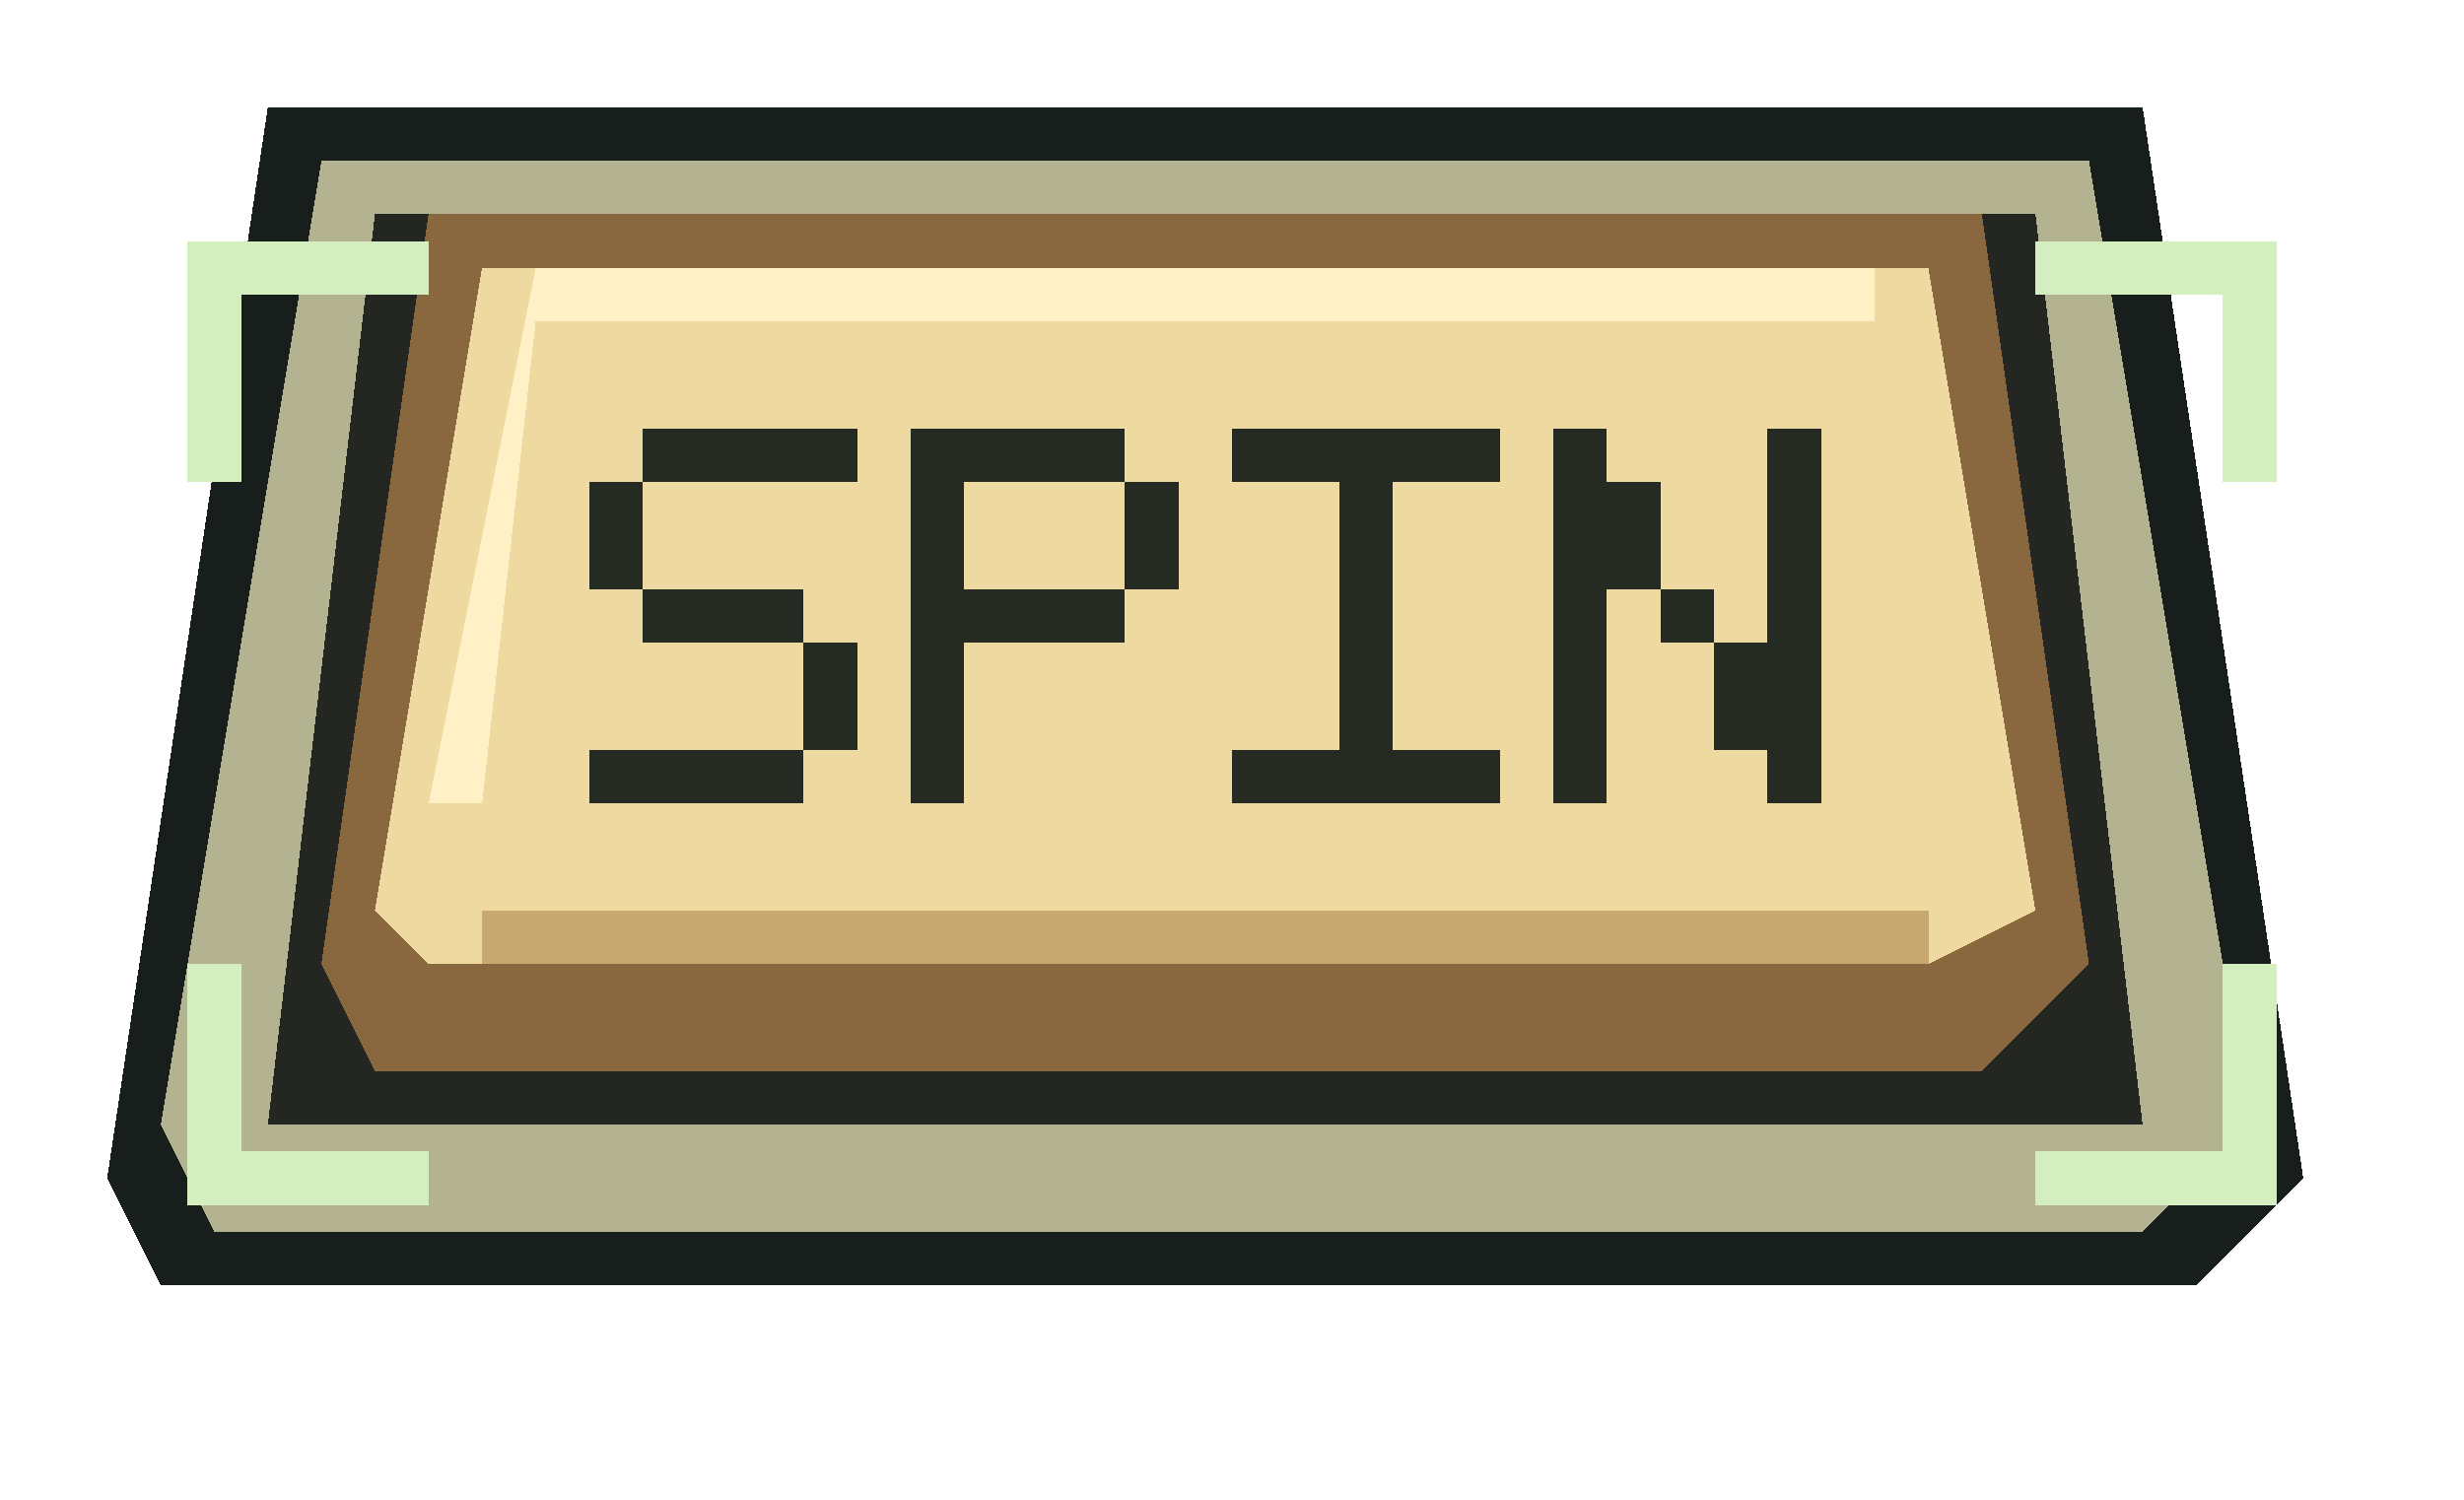
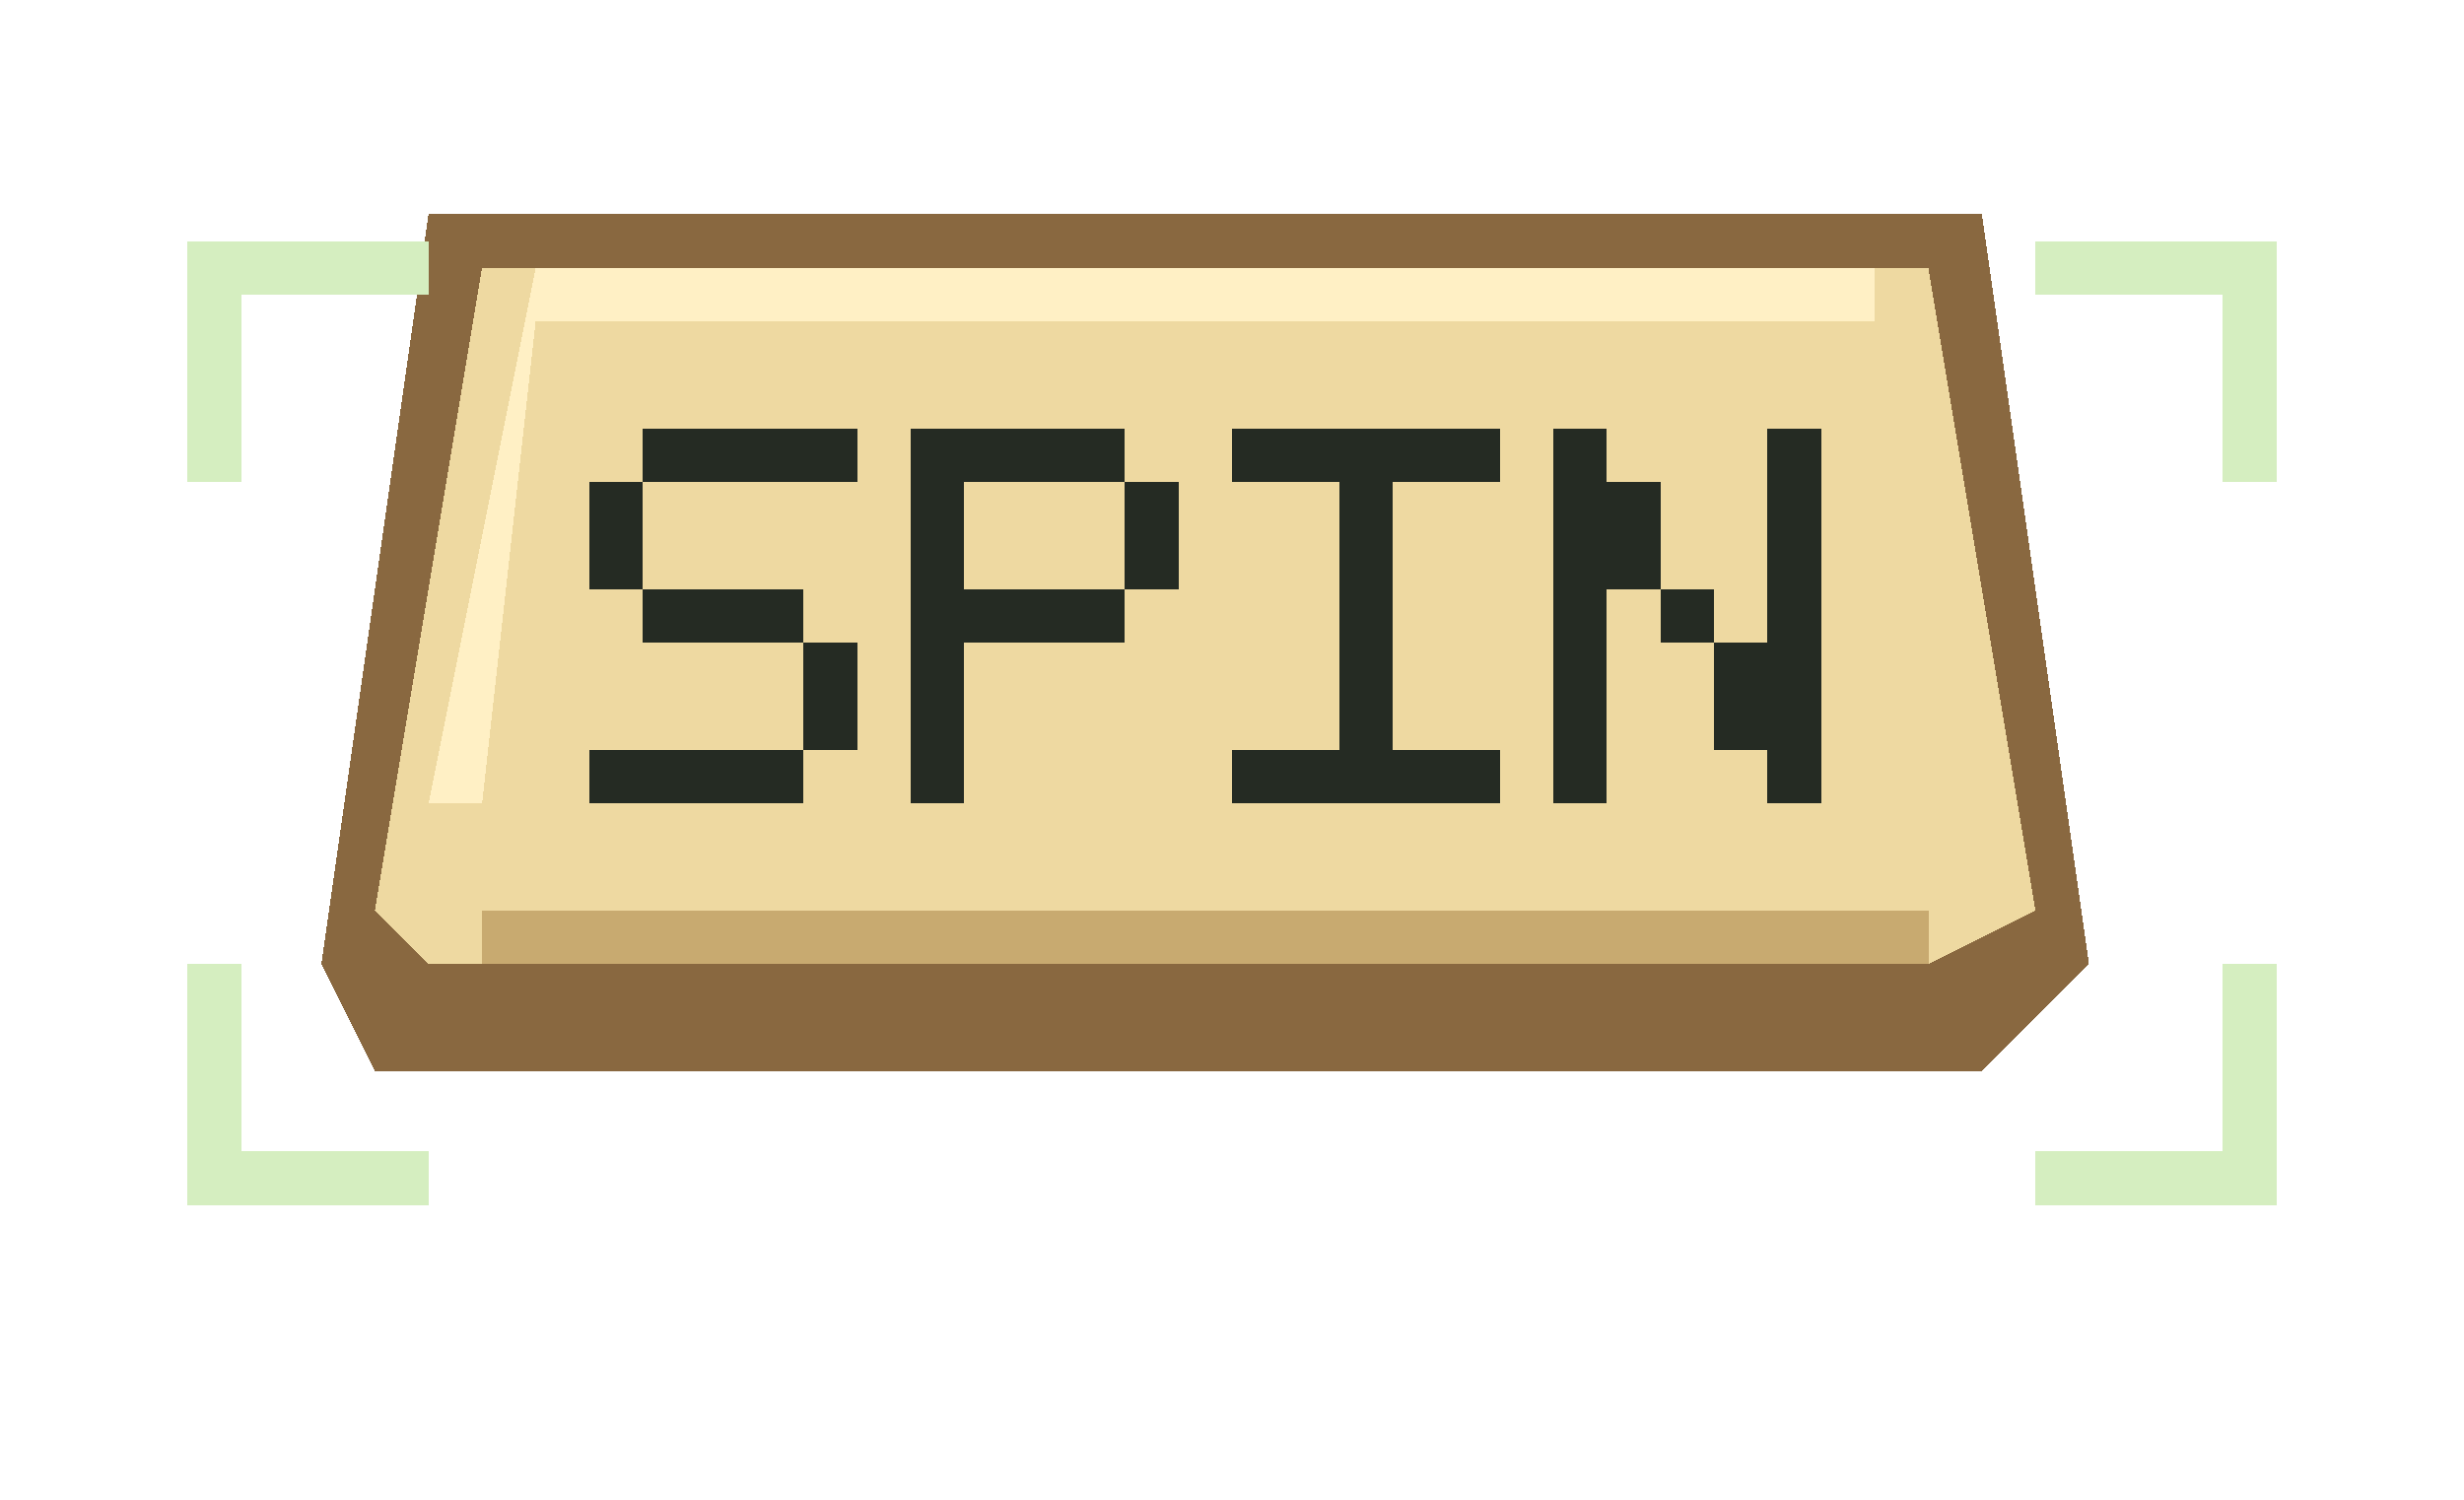
<svg xmlns="http://www.w3.org/2000/svg" width="46" height="28" shape-rendering="crispEdges">
-   <path d="M5 2H40L43 22L41 24H3L2 22Z" fill="#181e1c" />
-   <path d="M6 3H39L42 21L40 23H4L3 21Z" fill="#b4b391" />
-   <path d="M7 4H38L40 21H5Z" fill="#242721" />
  <g transform="translate(0 0)">
    <path d="M8 4H37L39 18L37 20H7L6 18Z" fill="#896840" />
    <path d="M9 5H36L38 17L36 18H8L7 17Z" fill="#eed9a1" />
    <path d="M10 5H35V6H10L9 15H8Z" fill="#fff0c5" />
    <path d="M9 17H36V18H9Z" fill="#c8aa70" />
    <rect x="12" y="8" width="1" height="1" fill="#252b23" />
    <rect x="13" y="8" width="1" height="1" fill="#252b23" />
    <rect x="14" y="8" width="1" height="1" fill="#252b23" />
    <rect x="15" y="8" width="1" height="1" fill="#252b23" />
    <rect x="11" y="9" width="1" height="1" fill="#252b23" />
    <rect x="11" y="10" width="1" height="1" fill="#252b23" />
    <rect x="12" y="11" width="1" height="1" fill="#252b23" />
    <rect x="13" y="11" width="1" height="1" fill="#252b23" />
    <rect x="14" y="11" width="1" height="1" fill="#252b23" />
    <rect x="15" y="12" width="1" height="1" fill="#252b23" />
    <rect x="15" y="13" width="1" height="1" fill="#252b23" />
    <rect x="11" y="14" width="1" height="1" fill="#252b23" />
    <rect x="12" y="14" width="1" height="1" fill="#252b23" />
    <rect x="13" y="14" width="1" height="1" fill="#252b23" />
    <rect x="14" y="14" width="1" height="1" fill="#252b23" />
    <rect x="17" y="8" width="1" height="1" fill="#252b23" />
    <rect x="18" y="8" width="1" height="1" fill="#252b23" />
    <rect x="19" y="8" width="1" height="1" fill="#252b23" />
    <rect x="20" y="8" width="1" height="1" fill="#252b23" />
    <rect x="17" y="9" width="1" height="1" fill="#252b23" />
    <rect x="21" y="9" width="1" height="1" fill="#252b23" />
    <rect x="17" y="10" width="1" height="1" fill="#252b23" />
    <rect x="21" y="10" width="1" height="1" fill="#252b23" />
    <rect x="17" y="11" width="1" height="1" fill="#252b23" />
    <rect x="18" y="11" width="1" height="1" fill="#252b23" />
    <rect x="19" y="11" width="1" height="1" fill="#252b23" />
    <rect x="20" y="11" width="1" height="1" fill="#252b23" />
    <rect x="17" y="12" width="1" height="1" fill="#252b23" />
    <rect x="17" y="13" width="1" height="1" fill="#252b23" />
    <rect x="17" y="14" width="1" height="1" fill="#252b23" />
    <rect x="23" y="8" width="1" height="1" fill="#252b23" />
    <rect x="24" y="8" width="1" height="1" fill="#252b23" />
    <rect x="25" y="8" width="1" height="1" fill="#252b23" />
    <rect x="26" y="8" width="1" height="1" fill="#252b23" />
    <rect x="27" y="8" width="1" height="1" fill="#252b23" />
    <rect x="25" y="9" width="1" height="1" fill="#252b23" />
    <rect x="25" y="10" width="1" height="1" fill="#252b23" />
    <rect x="25" y="11" width="1" height="1" fill="#252b23" />
    <rect x="25" y="12" width="1" height="1" fill="#252b23" />
    <rect x="25" y="13" width="1" height="1" fill="#252b23" />
    <rect x="23" y="14" width="1" height="1" fill="#252b23" />
    <rect x="24" y="14" width="1" height="1" fill="#252b23" />
    <rect x="25" y="14" width="1" height="1" fill="#252b23" />
    <rect x="26" y="14" width="1" height="1" fill="#252b23" />
    <rect x="27" y="14" width="1" height="1" fill="#252b23" />
    <rect x="29" y="8" width="1" height="1" fill="#252b23" />
    <rect x="33" y="8" width="1" height="1" fill="#252b23" />
    <rect x="29" y="9" width="1" height="1" fill="#252b23" />
    <rect x="30" y="9" width="1" height="1" fill="#252b23" />
    <rect x="33" y="9" width="1" height="1" fill="#252b23" />
    <rect x="29" y="10" width="1" height="1" fill="#252b23" />
    <rect x="30" y="10" width="1" height="1" fill="#252b23" />
    <rect x="33" y="10" width="1" height="1" fill="#252b23" />
    <rect x="29" y="11" width="1" height="1" fill="#252b23" />
    <rect x="31" y="11" width="1" height="1" fill="#252b23" />
    <rect x="33" y="11" width="1" height="1" fill="#252b23" />
    <rect x="29" y="12" width="1" height="1" fill="#252b23" />
    <rect x="32" y="12" width="1" height="1" fill="#252b23" />
    <rect x="33" y="12" width="1" height="1" fill="#252b23" />
    <rect x="29" y="13" width="1" height="1" fill="#252b23" />
    <rect x="32" y="13" width="1" height="1" fill="#252b23" />
    <rect x="33" y="13" width="1" height="1" fill="#252b23" />
    <rect x="29" y="14" width="1" height="1" fill="#252b23" />
    <rect x="33" y="14" width="1" height="1" fill="#252b23" />
  </g>
  <path d="M4 9V5H8M38 5H42V9M4 18V22H8M38 22H42V18" fill="none" stroke="#d5eec0" />
</svg>
